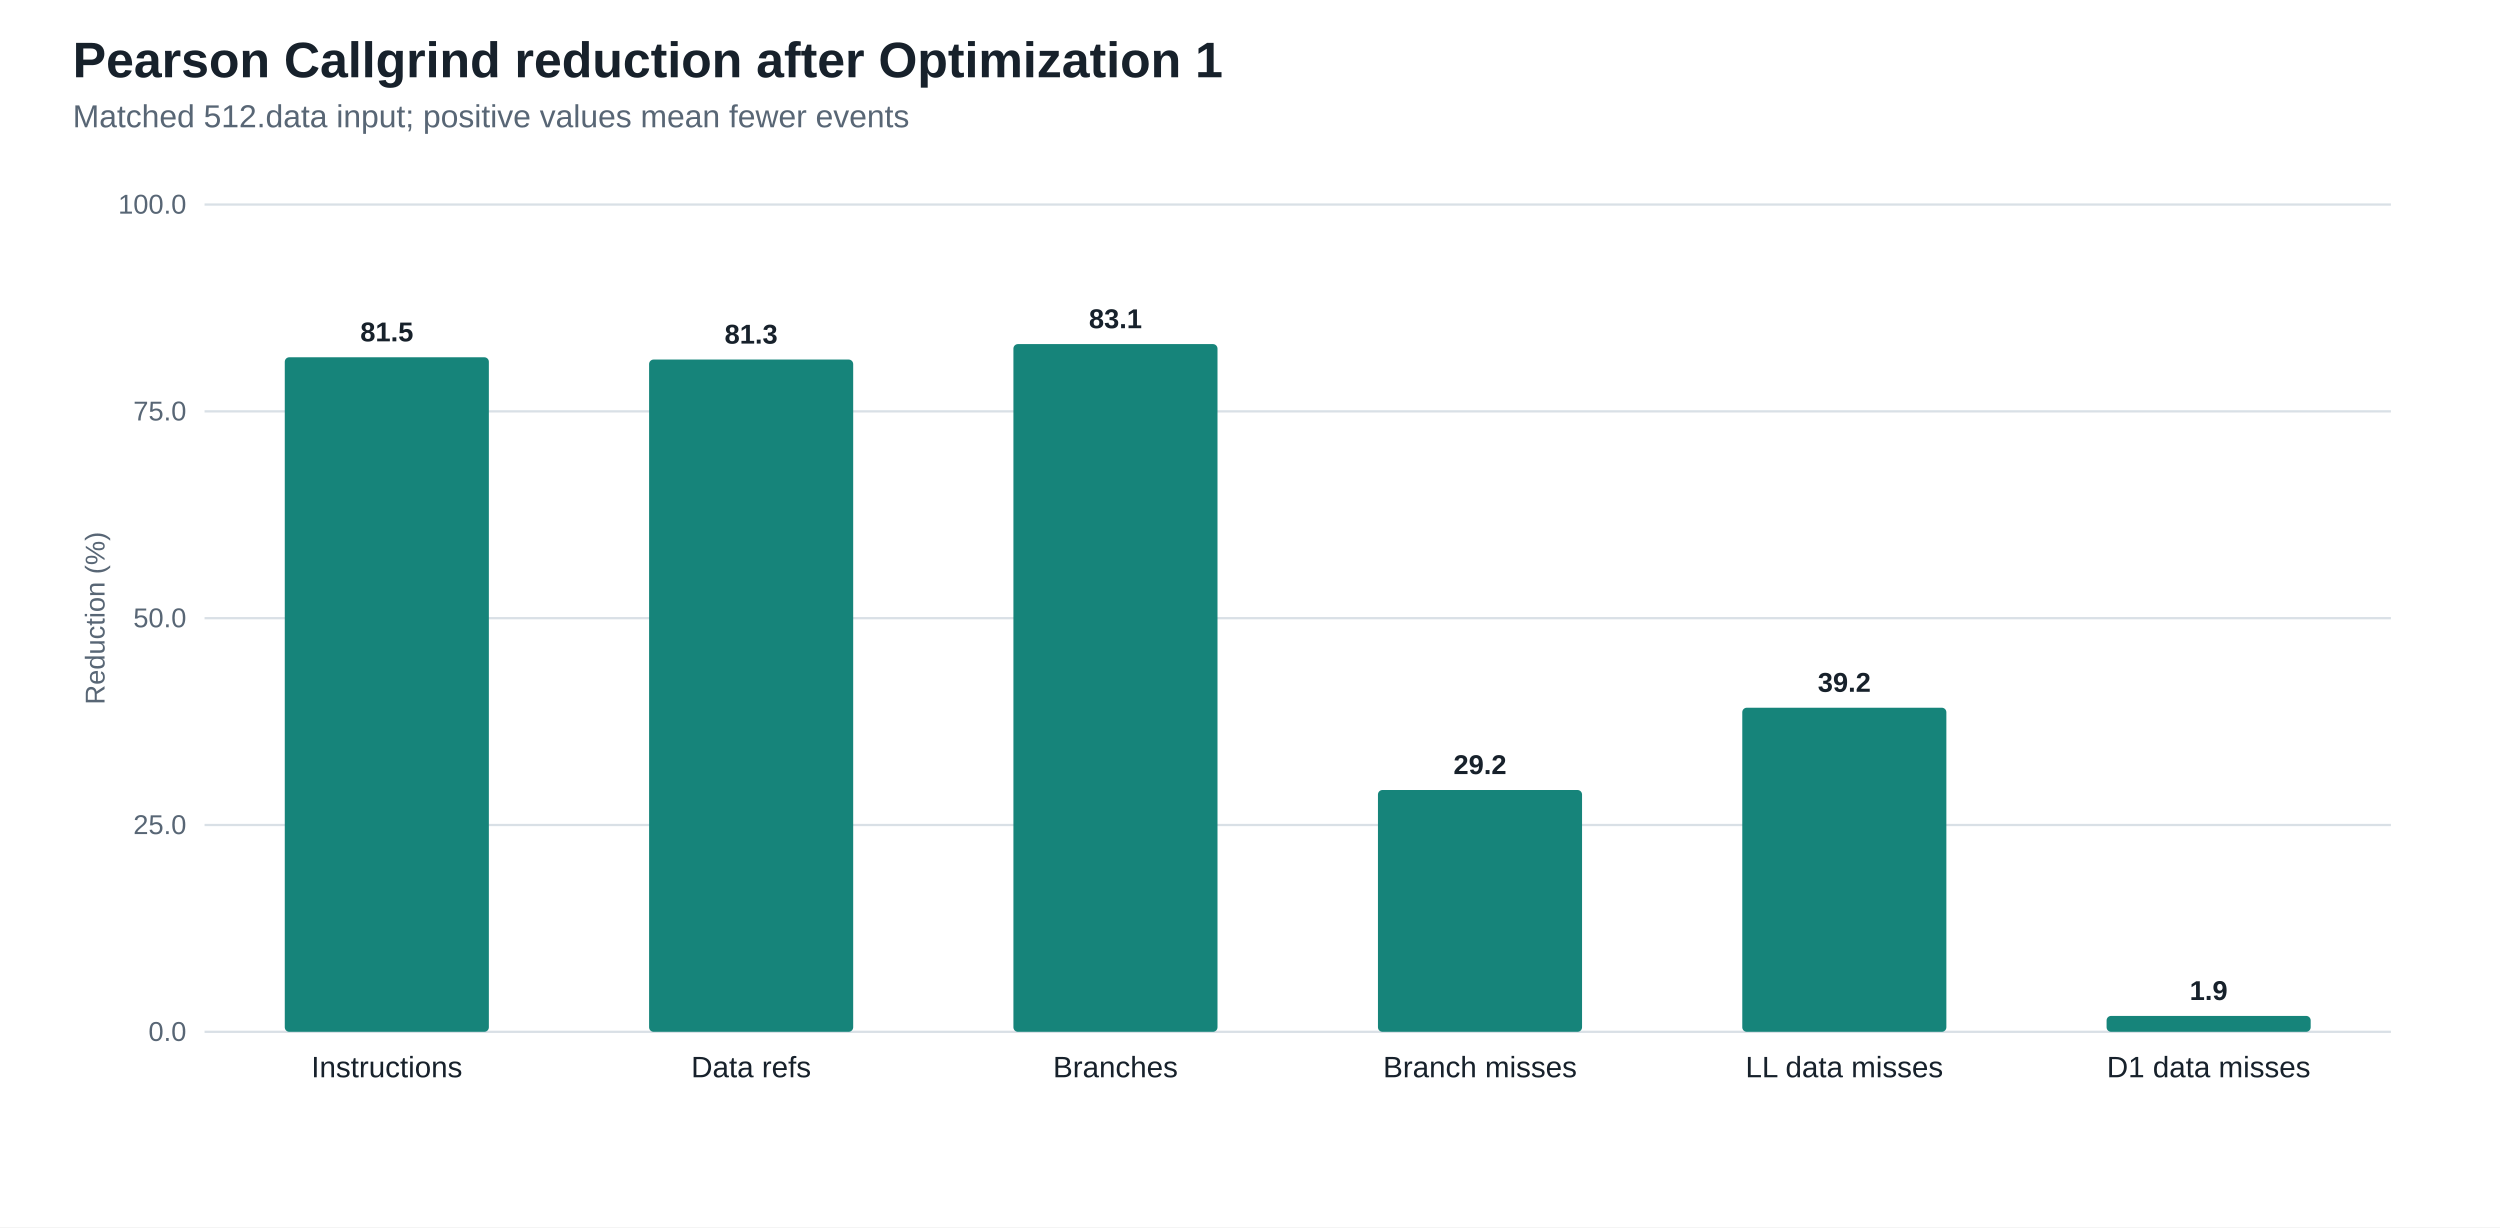
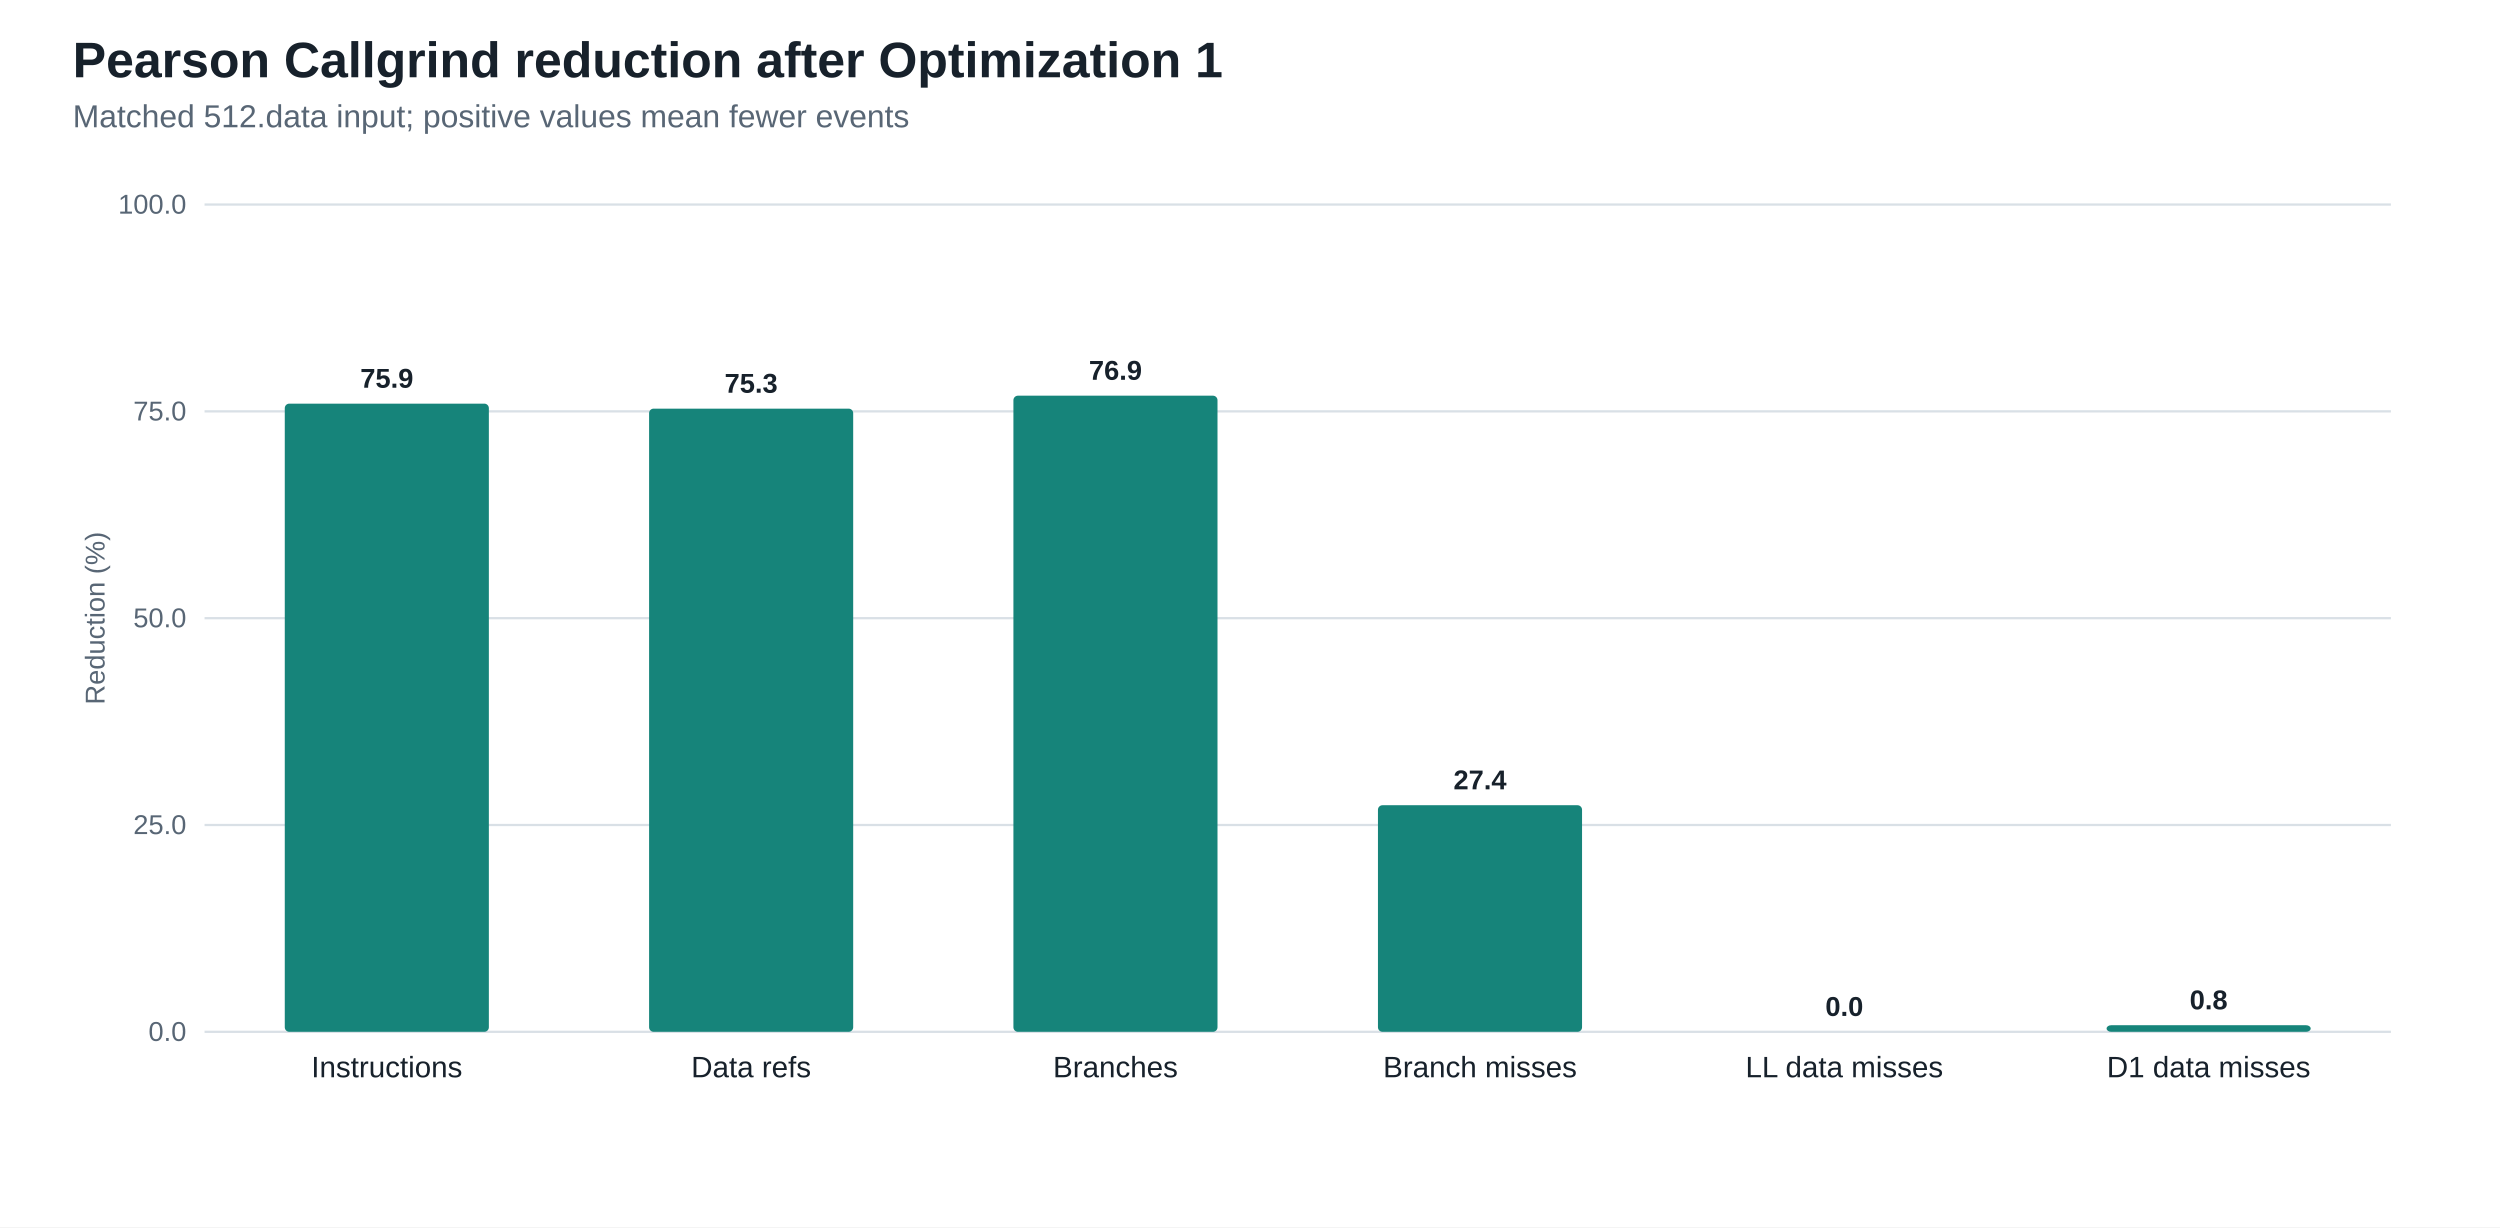
<svg xmlns="http://www.w3.org/2000/svg" width="1100" height="540" viewBox="0 0 1100 540">
  <style>
text { font-family: Arial, Helvetica, sans-serif; fill: #17212b; letter-spacing: 0; }
.title { font-size: 22px; font-weight: 700; }
.subtitle { font-size: 14px; fill: #586675; }
.axis { font-size: 12px; fill: #586675; }
.label { font-size: 13px; }
.value { font-size: 12px; font-weight: 700; }
</style>
  <rect width="1100" height="540" fill="#ffffff" />
  <text x="32" y="34" class="title">Pearson Callgrind reduction after Optimization 1</text>
  <text x="32" y="56" class="subtitle">Matched 512.data input; positive values mean fewer events</text>
  <line x1="90" y1="454.0" x2="1052" y2="454.0" stroke="#d9e0e6" />
  <text x="82" y="458.0" text-anchor="end" class="axis">0.0</text>
  <line x1="90" y1="363.0" x2="1052" y2="363.0" stroke="#d9e0e6" />
  <text x="82" y="367.0" text-anchor="end" class="axis">25.0</text>
  <line x1="90" y1="272.0" x2="1052" y2="272.0" stroke="#d9e0e6" />
  <text x="82" y="276.0" text-anchor="end" class="axis">50.0</text>
  <line x1="90" y1="181.0" x2="1052" y2="181.0" stroke="#d9e0e6" />
  <text x="82" y="185.0" text-anchor="end" class="axis">75.0</text>
  <line x1="90" y1="90.0" x2="1052" y2="90.0" stroke="#d9e0e6" />
  <text x="82" y="94.0" text-anchor="end" class="axis">100.0</text>
-   <rect x="125.3" y="157.2" width="89.8" height="296.8" rx="2" fill="#16847a" />
-   <text x="170.2" y="150.2" text-anchor="middle" class="value">81.5</text>
+   <rect x="125.3" y="177.6" width="89.8" height="276.4" rx="2" fill="#16847a" />
+   <text x="170.2" y="170.6" text-anchor="middle" class="value">75.9</text>
  <text x="170.2" y="474.0" text-anchor="middle" class="label">Instructions</text>
-   <rect x="285.6" y="158.2" width="89.8" height="295.8" rx="2" fill="#16847a" />
-   <text x="330.5" y="151.2" text-anchor="middle" class="value">81.3</text>
+   <rect x="285.6" y="179.8" width="89.8" height="274.2" rx="2" fill="#16847a" />
+   <text x="330.5" y="172.8" text-anchor="middle" class="value">75.3</text>
  <text x="330.5" y="474.0" text-anchor="middle" class="label">Data refs</text>
-   <rect x="445.9" y="151.4" width="89.8" height="302.6" rx="2" fill="#16847a" />
-   <text x="490.8" y="144.4" text-anchor="middle" class="value">83.1</text>
+   <rect x="445.9" y="174.1" width="89.8" height="279.9" rx="2" fill="#16847a" />
+   <text x="490.8" y="167.1" text-anchor="middle" class="value">76.9</text>
  <text x="490.8" y="474.0" text-anchor="middle" class="label">Branches</text>
-   <rect x="606.3" y="347.6" width="89.8" height="106.4" rx="2" fill="#16847a" />
-   <text x="651.2" y="340.6" text-anchor="middle" class="value">29.2</text>
+   <rect x="606.3" y="354.3" width="89.8" height="99.7" rx="2" fill="#16847a" />
+   <text x="651.2" y="347.3" text-anchor="middle" class="value">27.4</text>
  <text x="651.2" y="474.0" text-anchor="middle" class="label">Branch misses</text>
-   <rect x="766.6" y="311.4" width="89.8" height="142.6" rx="2" fill="#16847a" />
-   <text x="811.5" y="304.4" text-anchor="middle" class="value">39.2</text>
+   <rect x="766.6" y="454.0" width="89.8" height="0.0" rx="2" fill="#16847a" />
+   <text x="811.5" y="447.0" text-anchor="middle" class="value">0.0</text>
  <text x="811.5" y="474.0" text-anchor="middle" class="label">LL data misses</text>
-   <rect x="926.9" y="447.0" width="89.8" height="7.0" rx="2" fill="#16847a" />
-   <text x="971.8" y="440.0" text-anchor="middle" class="value">1.9</text>
+   <rect x="926.9" y="451.1" width="89.8" height="2.9" rx="2" fill="#16847a" />
+   <text x="971.8" y="444.1" text-anchor="middle" class="value">0.8</text>
  <text x="971.8" y="474.0" text-anchor="middle" class="label">D1 data misses</text>
  <text x="46" y="272.0" transform="rotate(-90 46 272.0)" text-anchor="middle" class="axis">Reduction (%)</text>
</svg>
